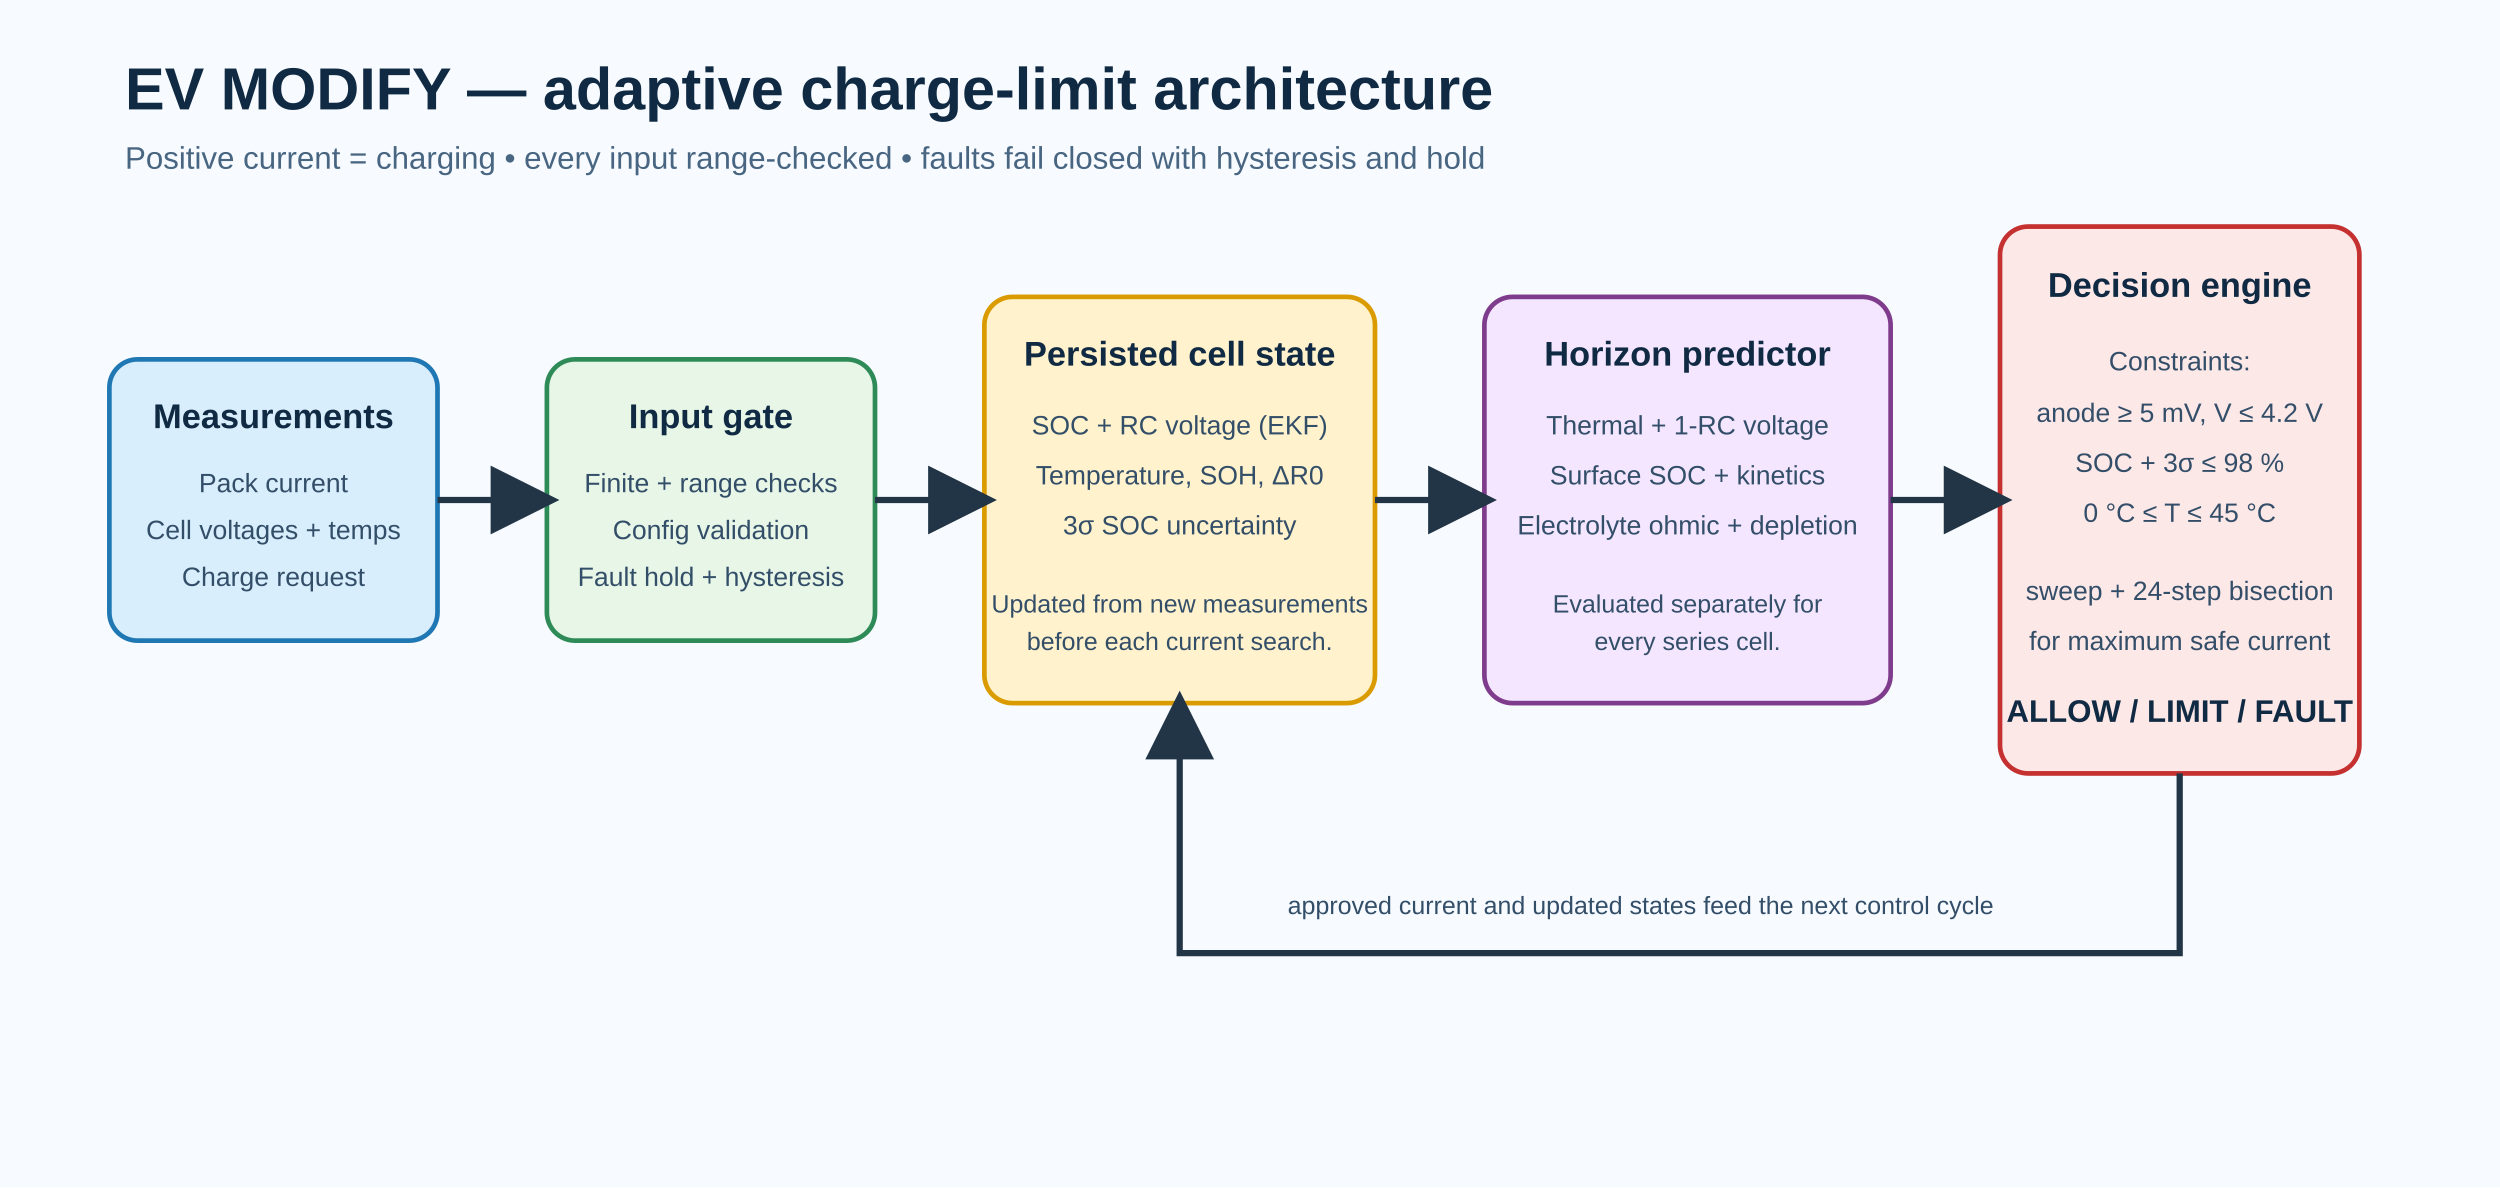
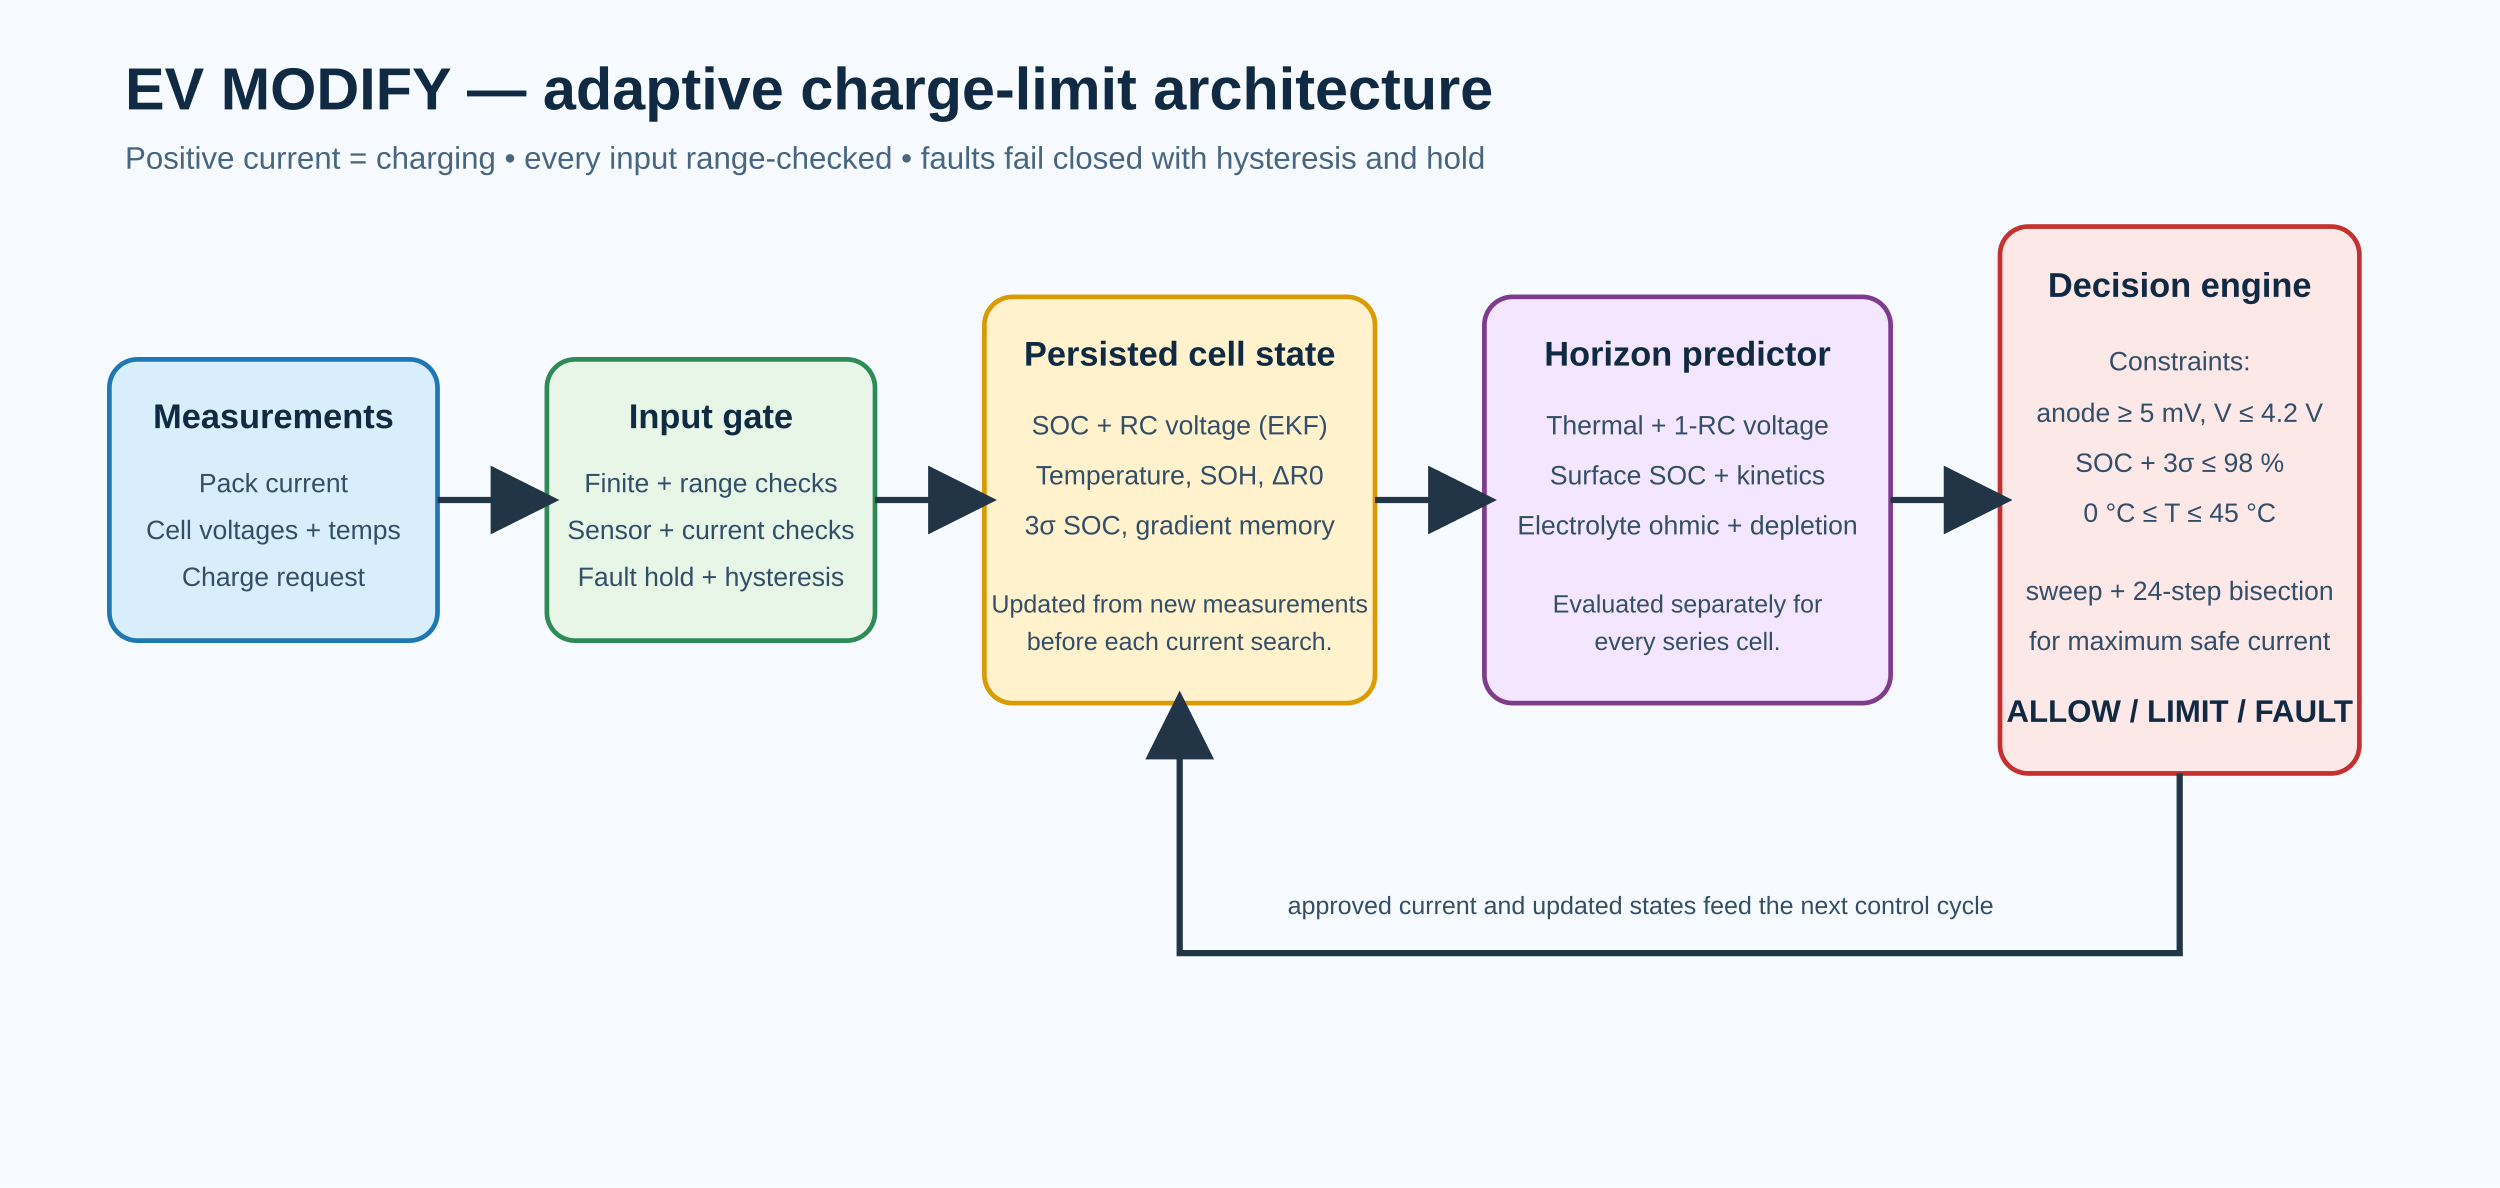
<svg xmlns="http://www.w3.org/2000/svg" width="1600" height="760" viewBox="0 0 1600 760" role="img" aria-labelledby="title description">
  <defs>
    <marker id="arrow" markerWidth="11" markerHeight="11" refX="9" refY="5.5" orient="auto">
      <path d="M0,0 L11,5.5 L0,11 Z" fill="#213547" />
    </marker>
    <style>
      .title { font: 700 38px Arial, sans-serif; fill: #102a43; }
      .subtitle { font: 20px Arial, sans-serif; fill: #486581; }
      .box-title { font: 700 22px Arial, sans-serif; fill: #102a43; }
      .box-text { font: 17px Arial, sans-serif; fill: #334e68; }
      .small { font: 16px Arial, sans-serif; fill: #334e68; }
      .arrow { stroke: #213547; stroke-width: 4; fill: none; marker-end: url(#arrow); }
    </style>
  </defs>
  <rect width="1600" height="760" fill="#f7fbff" />
  <text x="80" y="70" class="title">EV MODIFY — adaptive charge-limit architecture</text>
  <text x="80" y="108" class="subtitle">Positive current = charging • every input range-checked • faults fail closed with hysteresis and hold</text>
  <rect x="70" y="230" width="210" height="180" rx="18" fill="#d9eefc" stroke="#1f77b4" stroke-width="3" />
  <text x="175" y="274" text-anchor="middle" class="box-title">Measurements</text>
  <text x="175" y="315" text-anchor="middle" class="box-text">Pack current</text>
  <text x="175" y="345" text-anchor="middle" class="box-text">Cell voltages + temps</text>
  <text x="175" y="375" text-anchor="middle" class="box-text">Charge request</text>
  <rect x="350" y="230" width="210" height="180" rx="18" fill="#e7f6e7" stroke="#2e8b57" stroke-width="3" />
  <text x="455" y="274" text-anchor="middle" class="box-title">Input gate</text>
  <text x="455" y="315" text-anchor="middle" class="box-text">Finite + range checks</text>
-   <text x="455" y="345" text-anchor="middle" class="box-text">Config validation</text>
+   <text x="455" y="345" text-anchor="middle" class="box-text">Sensor + current checks</text>
  <text x="455" y="375" text-anchor="middle" class="box-text">Fault hold + hysteresis</text>
  <rect x="630" y="190" width="250" height="260" rx="18" fill="#fff2cc" stroke="#d99b00" stroke-width="3" />
  <text x="755" y="234" text-anchor="middle" class="box-title">Persisted cell state</text>
  <text x="755" y="278" text-anchor="middle" class="box-text">SOC + RC voltage (EKF)</text>
  <text x="755" y="310" text-anchor="middle" class="box-text">Temperature, SOH, ΔR0</text>
-   <text x="755" y="342" text-anchor="middle" class="box-text">3σ SOC uncertainty</text>
+   <text x="755" y="342" text-anchor="middle" class="box-text">3σ SOC, gradient memory</text>
  <text x="755" y="392" text-anchor="middle" class="small">Updated from new measurements</text>
  <text x="755" y="416" text-anchor="middle" class="small">before each current search.</text>
  <rect x="950" y="190" width="260" height="260" rx="18" fill="#f4e6ff" stroke="#7f3c8d" stroke-width="3" />
  <text x="1080" y="234" text-anchor="middle" class="box-title">Horizon predictor</text>
  <text x="1080" y="278" text-anchor="middle" class="box-text">Thermal + 1-RC voltage</text>
  <text x="1080" y="310" text-anchor="middle" class="box-text">Surface SOC + kinetics</text>
  <text x="1080" y="342" text-anchor="middle" class="box-text">Electrolyte ohmic + depletion</text>
  <text x="1080" y="392" text-anchor="middle" class="small">Evaluated separately for</text>
  <text x="1080" y="416" text-anchor="middle" class="small">every series cell.</text>
  <rect x="1280" y="145" width="230" height="350" rx="18" fill="#fde8e8" stroke="#c53030" stroke-width="3" />
  <text x="1395" y="190" text-anchor="middle" class="box-title">Decision engine</text>
  <text x="1395" y="237" text-anchor="middle" class="box-text">Constraints:</text>
  <text x="1395" y="270" text-anchor="middle" class="box-text">anode ≥ 5 mV, V ≤ 4.2 V</text>
  <text x="1395" y="302" text-anchor="middle" class="box-text">SOC + 3σ ≤ 98 %</text>
  <text x="1395" y="334" text-anchor="middle" class="box-text">0 °C ≤ T ≤ 45 °C</text>
  <text x="1395" y="384" text-anchor="middle" class="box-text">sweep + 24-step bisection</text>
  <text x="1395" y="416" text-anchor="middle" class="box-text">for maximum safe current</text>
  <text x="1395" y="462" text-anchor="middle" class="box-title" style="font-size:20px">ALLOW / LIMIT / FAULT</text>
  <path d="M280 320 H350" class="arrow" />
  <path d="M560 320 H630" class="arrow" />
  <path d="M880 320 H950" class="arrow" />
  <path d="M1210 320 H1280" class="arrow" />
  <path d="M1395 495 V610 H755 V450" class="arrow" />
  <text x="1050" y="585" text-anchor="middle" class="small">approved current and updated states feed the next control cycle</text>
</svg>
